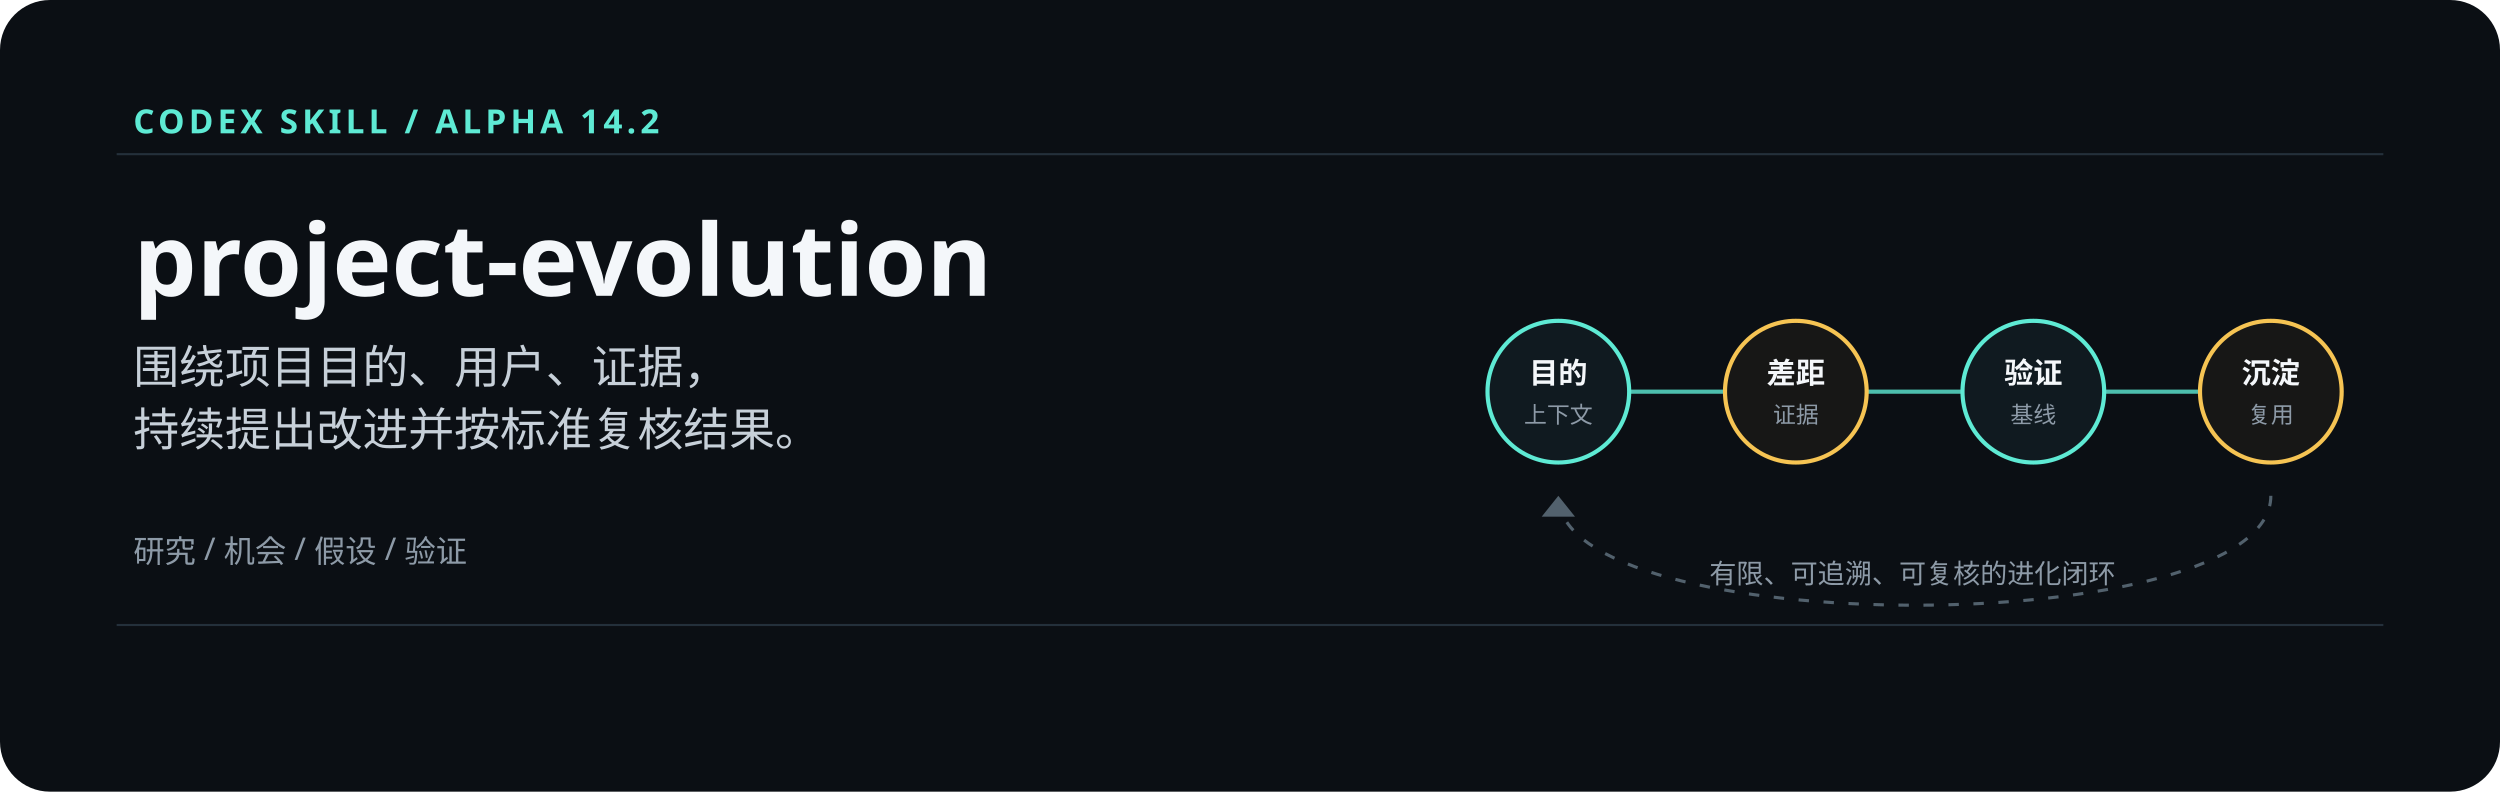
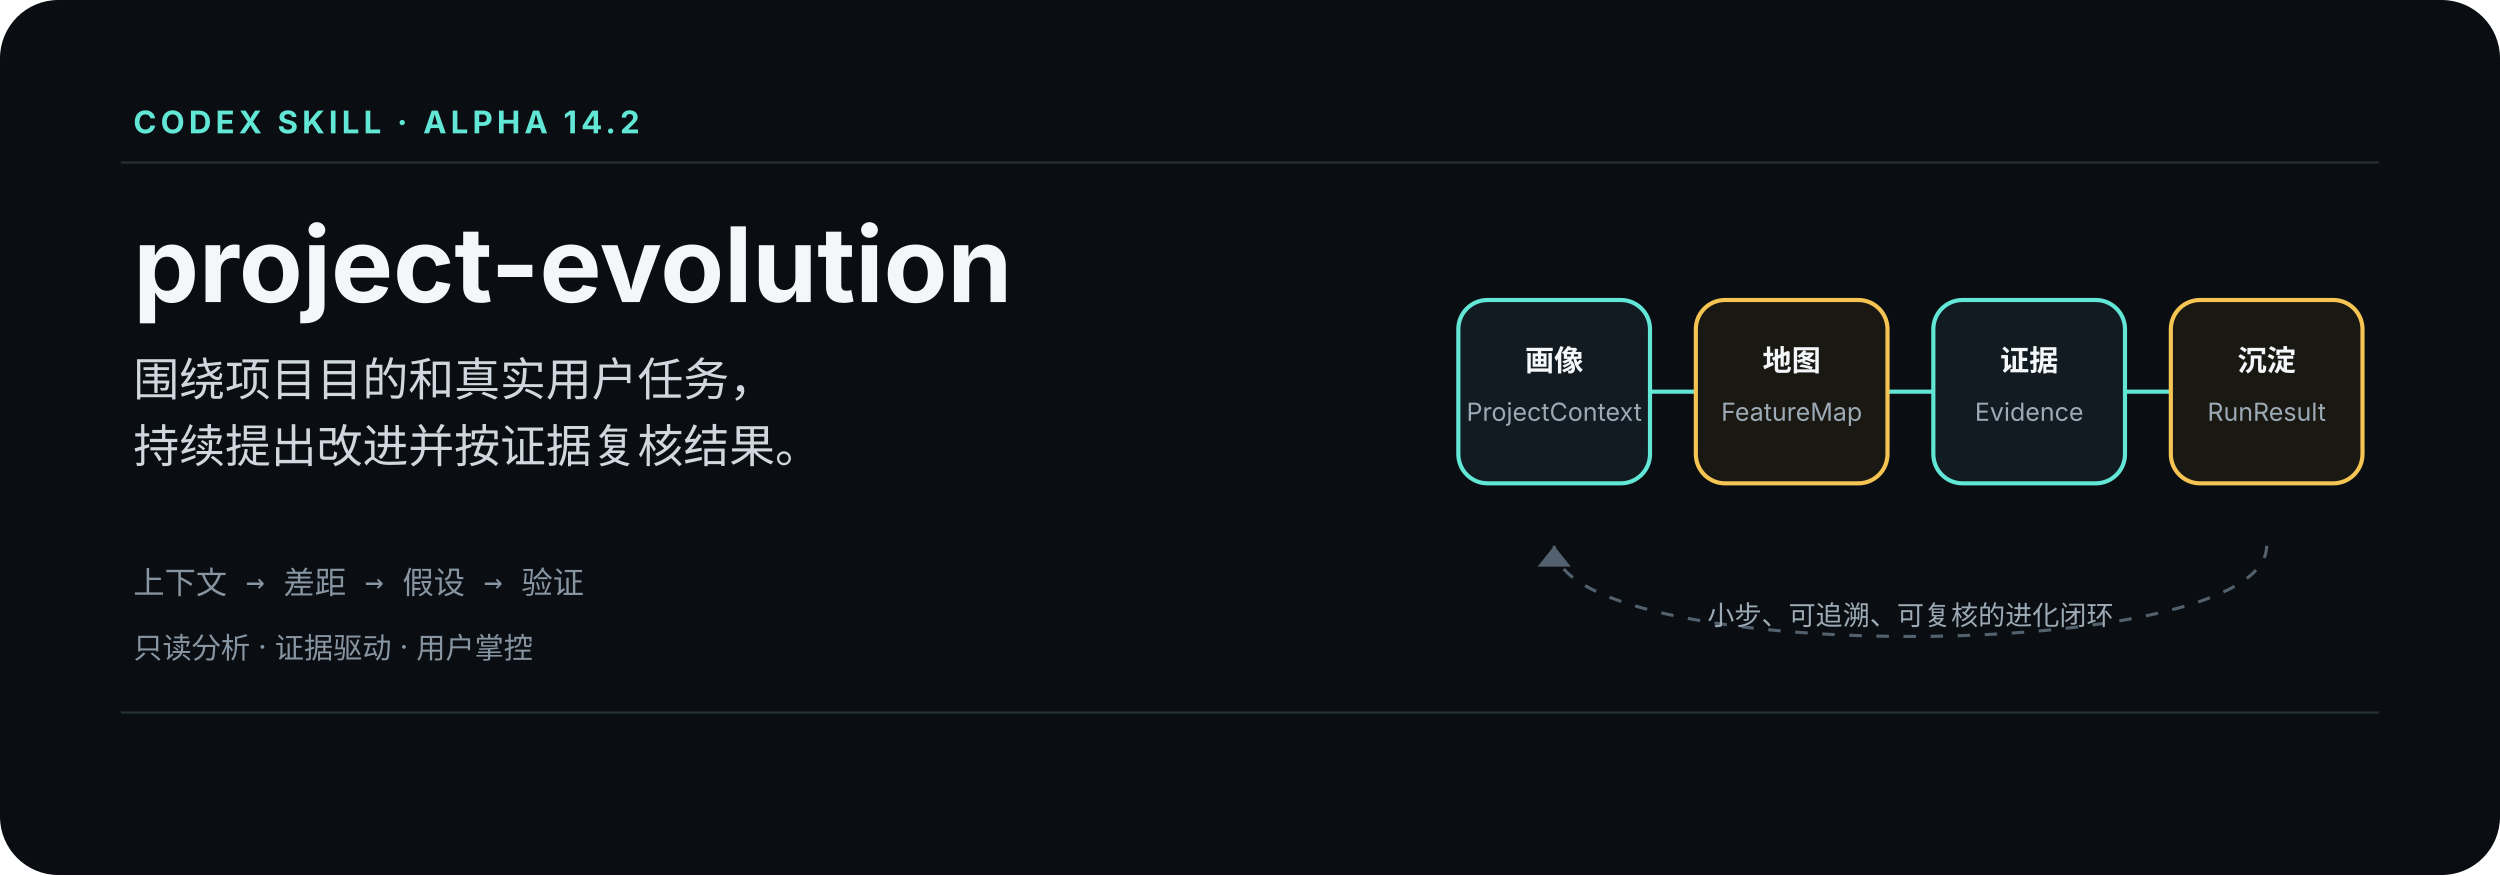
- <svg xmlns="http://www.w3.org/2000/svg" width="1200" height="380" viewBox="0 0 1200 380" role="img" aria-labelledby="title desc">
-   <rect width="1200" height="380" rx="24" fill="#0B0F14" />
-   <path d="M56 300H1144" stroke="#24303B" stroke-width="1" />
-   <path d="M56 74H1144" stroke="#24303B" stroke-width="1" />
-   <g font-family="Segoe UI, -apple-system, BlinkMacSystemFont, 'Microsoft YaHei', sans-serif">
-     <text x="64" y="64" fill="#5EEAD4" font-size="16" font-weight="700" letter-spacing="2">CODEX SKILL / ALPHA 14.2</text>
-     <text x="64" y="142" fill="#F4F7FA" font-size="48" font-weight="700">project-evolution</text>
-     <text x="64" y="184" fill="#C7D0D9" font-size="22">围绕项目目的、用户、证据，</text>
-     <text x="64" y="214" fill="#C7D0D9" font-size="22">持续提出改进并按标准复核结果。</text>
-     <text x="64" y="270" fill="#8D9AA7" font-size="15">研究  /  机会  /  假设  /  验证</text>
+ <svg xmlns="http://www.w3.org/2000/svg" width="1200" height="420" viewBox="0 0 1200 420" role="img" aria-labelledby="title desc">
+   <rect width="1200" height="420" rx="28" fill="#0A0D11" />
+   <path d="M58 342H1142M58 78H1142" stroke="#26313A" stroke-width="1" />
+   <g font-family="-apple-system, BlinkMacSystemFont, 'Segoe UI', 'Microsoft YaHei', sans-serif">
+     <text x="64" y="64" fill="#62E6D5" font-size="15" font-weight="700" letter-spacing="2">CODEX SKILL · ALPHA 14.2</text>
+     <text x="64" y="145" fill="#F4F7FA" font-size="50" font-weight="700">project-evolution</text>
+     <text x="64" y="190" fill="#D0D7DE" font-size="22">围绕项目目的和真实用户任务，</text>
+     <text x="64" y="222" fill="#D0D7DE" font-size="22">持续提出改进并按证据复核结果。</text>
+     <text x="64" y="285" fill="#8795A3" font-family="ui-monospace, SFMono-Regular, Menlo, monospace" font-size="15">上下文 → 差距 → 假设 → 验证</text>
+     <text x="64" y="316" fill="#8795A3" font-size="14">只读分析 · 证据驱动 · 用户掌控</text>
  </g>
-   <g transform="translate(700 92)" font-family="Segoe UI, -apple-system, BlinkMacSystemFont, 'Microsoft YaHei', sans-serif">
-     <path d="M48 96H390" stroke="#5EEAD4" stroke-width="2" opacity=".8" />
-     <path d="M390 96l-10-6v12z" fill="#5EEAD4" />
+   <g transform="translate(700 106)" font-family="-apple-system, BlinkMacSystemFont, 'Segoe UI', 'Microsoft YaHei', sans-serif">
+     <path d="M46 82H388" stroke="#62E6D5" stroke-width="2" />
+     <path d="M388 82l-12-7v14z" fill="#62E6D5" />
    <g>
-       <circle cx="48" cy="96" r="34" fill="#101A20" stroke="#5EEAD4" stroke-width="2" />
-       <text x="48" y="92" text-anchor="middle" fill="#F4F7FA" font-size="14" font-weight="700">目的</text>
-       <text x="48" y="111" text-anchor="middle" fill="#8D9AA7" font-size="11">上下文</text>
+       <rect x="0" y="38" width="92" height="88" rx="14" fill="#111B21" stroke="#62E6D5" stroke-width="2" />
+       <text x="46" y="72" text-anchor="middle" fill="#F4F7FA" font-size="14" font-weight="700">画像</text>
+       <text x="46" y="96" text-anchor="middle" fill="#9CAAB6" font-size="12">ProjectContext</text>
    </g>
    <g>
-       <circle cx="162" cy="96" r="34" fill="#171716" stroke="#F6C453" stroke-width="2" />
-       <text x="162" y="92" text-anchor="middle" fill="#F4F7FA" font-size="14" font-weight="700">差距</text>
-       <text x="162" y="111" text-anchor="middle" fill="#8D9AA7" font-size="11">证据</text>
+       <rect x="114" y="38" width="92" height="88" rx="14" fill="#1A1813" stroke="#F6C453" stroke-width="2" />
+       <text x="160" y="72" text-anchor="middle" fill="#F4F7FA" font-size="14" font-weight="700">地图</text>
+       <text x="160" y="96" text-anchor="middle" fill="#9CAAB6" font-size="12">FeatureMap</text>
    </g>
    <g>
-       <circle cx="276" cy="96" r="34" fill="#101A20" stroke="#5EEAD4" stroke-width="2" />
-       <text x="276" y="92" text-anchor="middle" fill="#F4F7FA" font-size="14" font-weight="700">验证</text>
-       <text x="276" y="111" text-anchor="middle" fill="#8D9AA7" font-size="11">基线</text>
+       <rect x="228" y="38" width="92" height="88" rx="14" fill="#111B21" stroke="#62E6D5" stroke-width="2" />
+       <text x="274" y="72" text-anchor="middle" fill="#F4F7FA" font-size="14" font-weight="700">证据</text>
+       <text x="274" y="96" text-anchor="middle" fill="#9CAAB6" font-size="12">Evidence</text>
    </g>
    <g>
-       <circle cx="390" cy="96" r="34" fill="#171716" stroke="#F6C453" stroke-width="2" />
-       <text x="390" y="92" text-anchor="middle" fill="#F4F7FA" font-size="14" font-weight="700">沉淀</text>
-       <text x="390" y="111" text-anchor="middle" fill="#8D9AA7" font-size="11">复用</text>
+       <rect x="342" y="38" width="92" height="88" rx="14" fill="#1A1813" stroke="#F6C453" stroke-width="2" />
+       <text x="388" y="72" text-anchor="middle" fill="#F4F7FA" font-size="14" font-weight="700">沉淀</text>
+       <text x="388" y="96" text-anchor="middle" fill="#9CAAB6" font-size="12">RunResult</text>
    </g>
-     <path d="M390 146C390 216 48 216 48 146" fill="none" stroke="#52616D" stroke-width="1.5" stroke-dasharray="5 7" />
-     <path d="M48 146l-8 10h16z" fill="#52616D" />
-     <text x="218" y="188" text-anchor="middle" fill="#8D9AA7" font-size="13">有限、可追溯、可复核的进化闭环</text>
+     <path d="M388 156C388 214 46 214 46 156" fill="none" stroke="#52616D" stroke-width="1.5" stroke-dasharray="6 7" />
+     <path d="M46 156l-8 10h16z" fill="#52616D" />
+     <text x="217" y="194" text-anchor="middle" fill="#9CAAB6" font-size="13">小步、可追溯、可复核的进化闭环</text>
  </g>
</svg>
